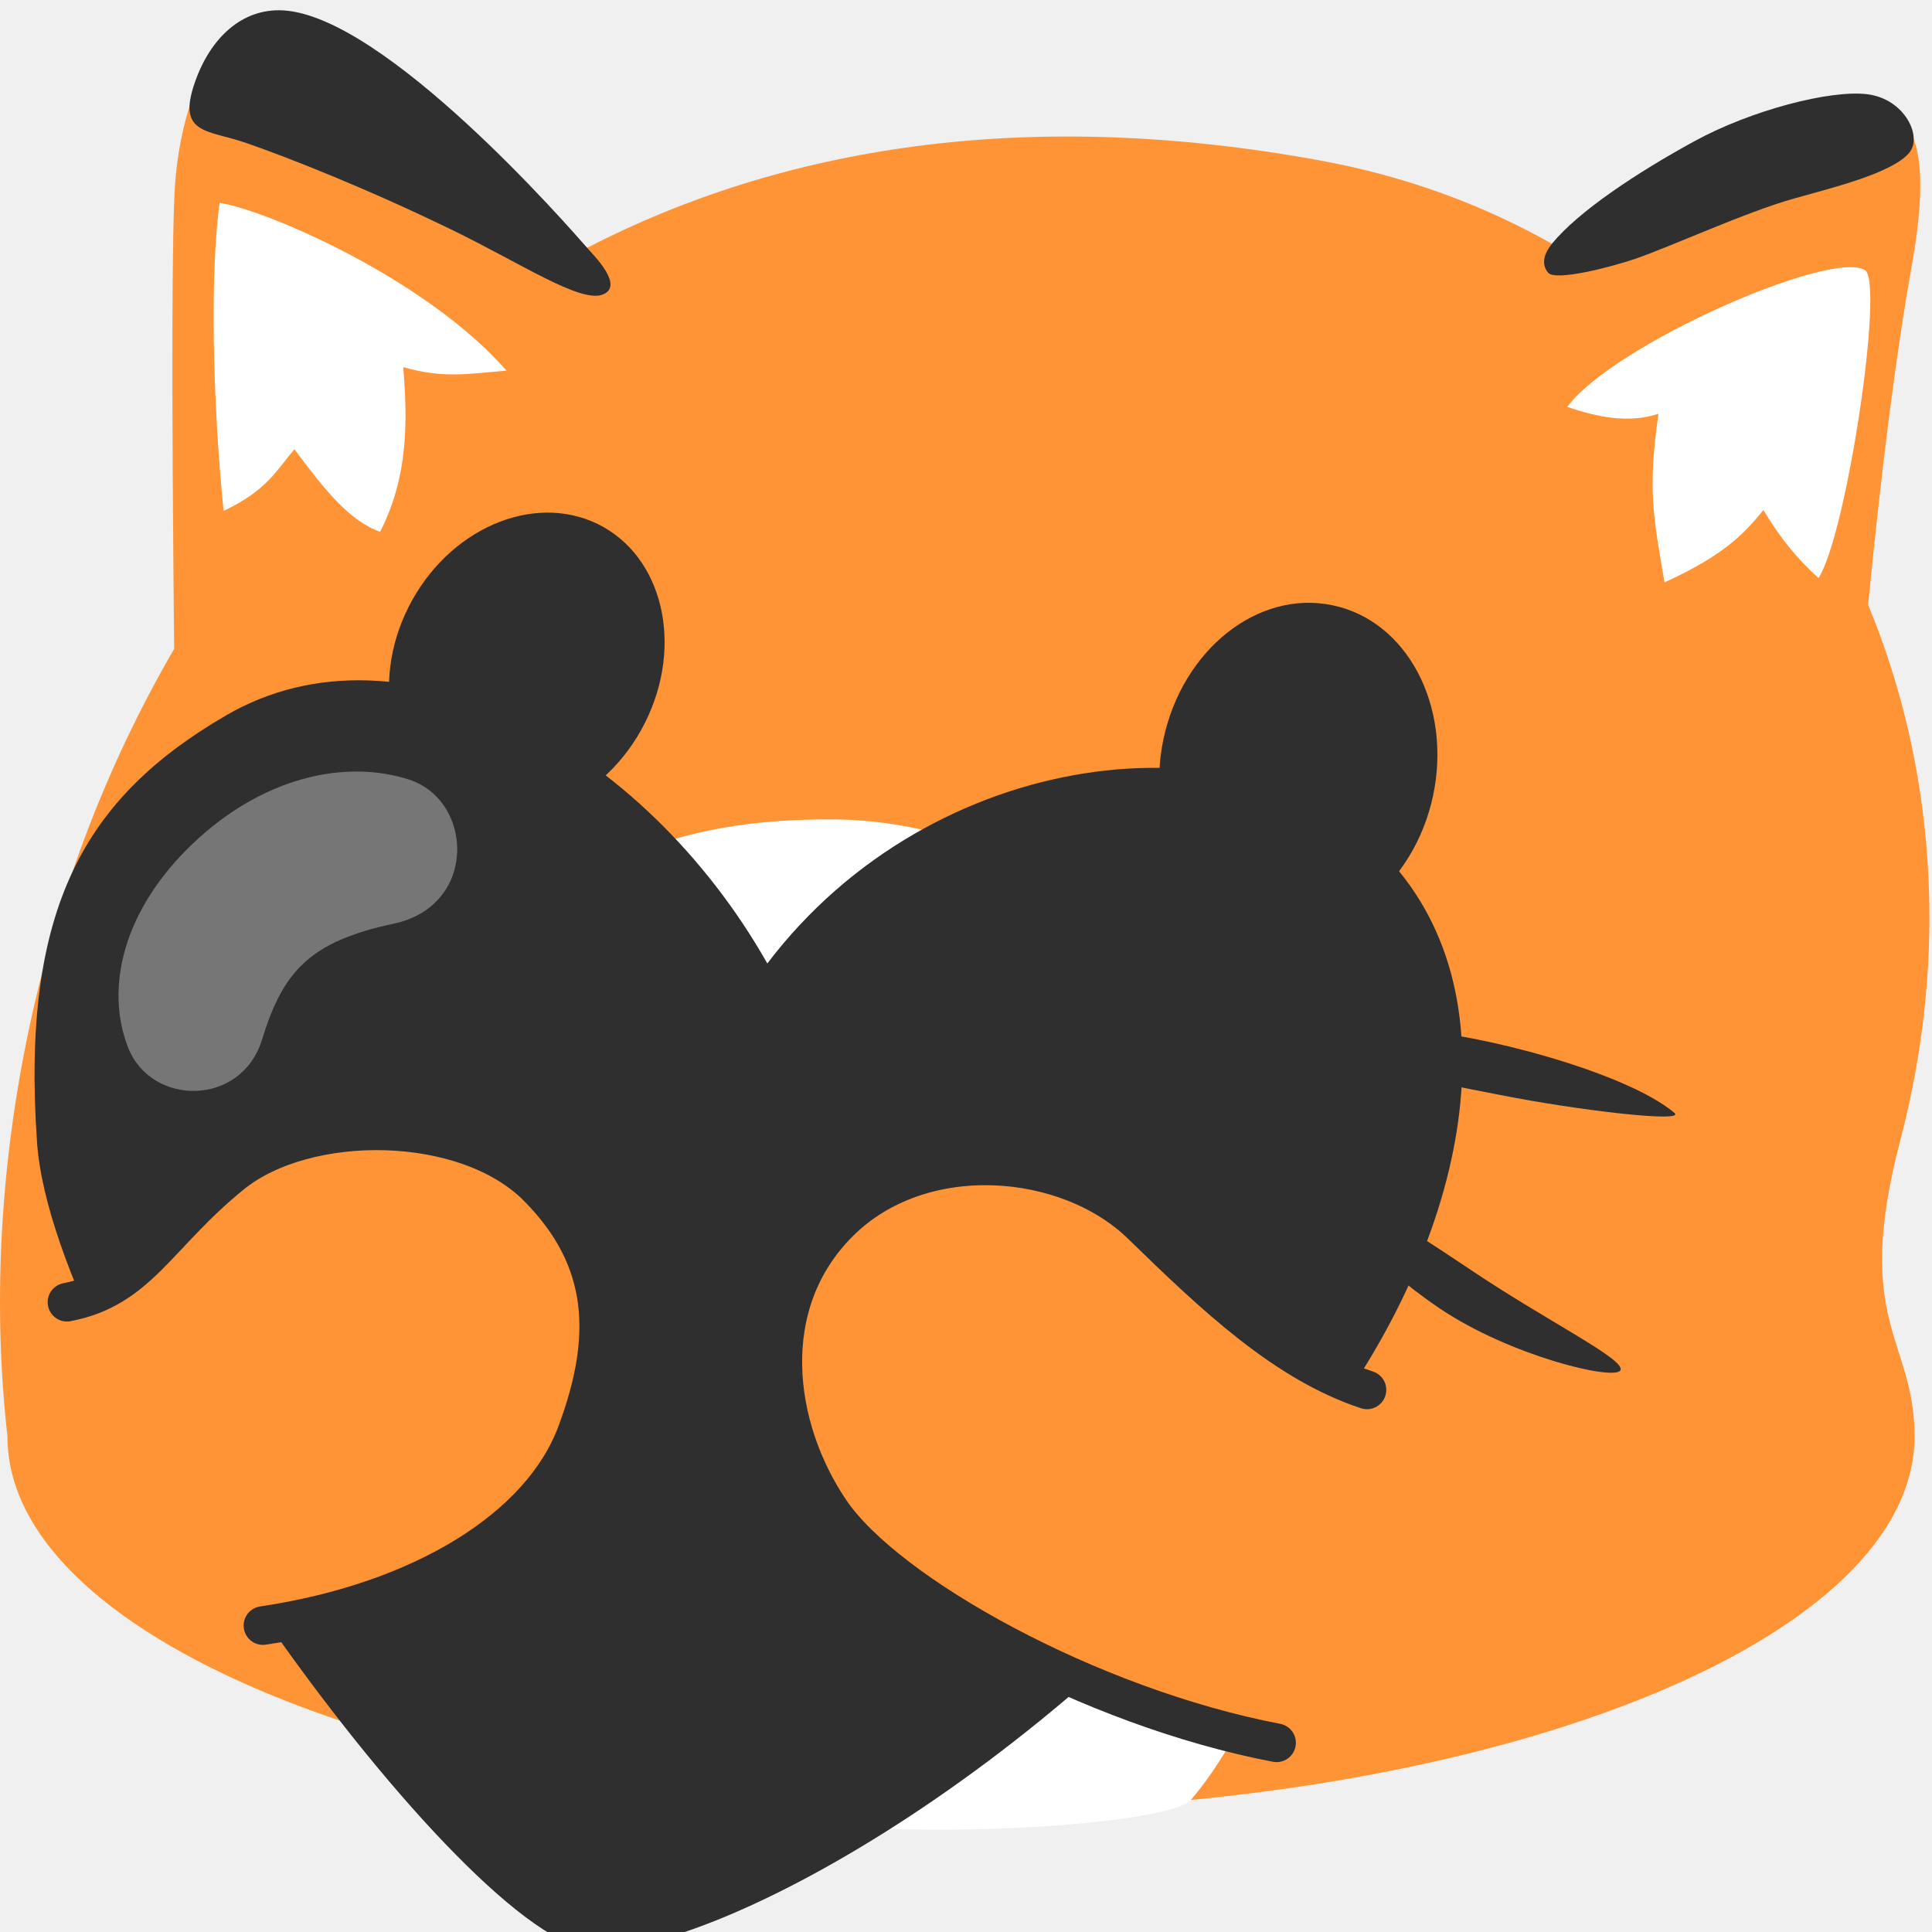
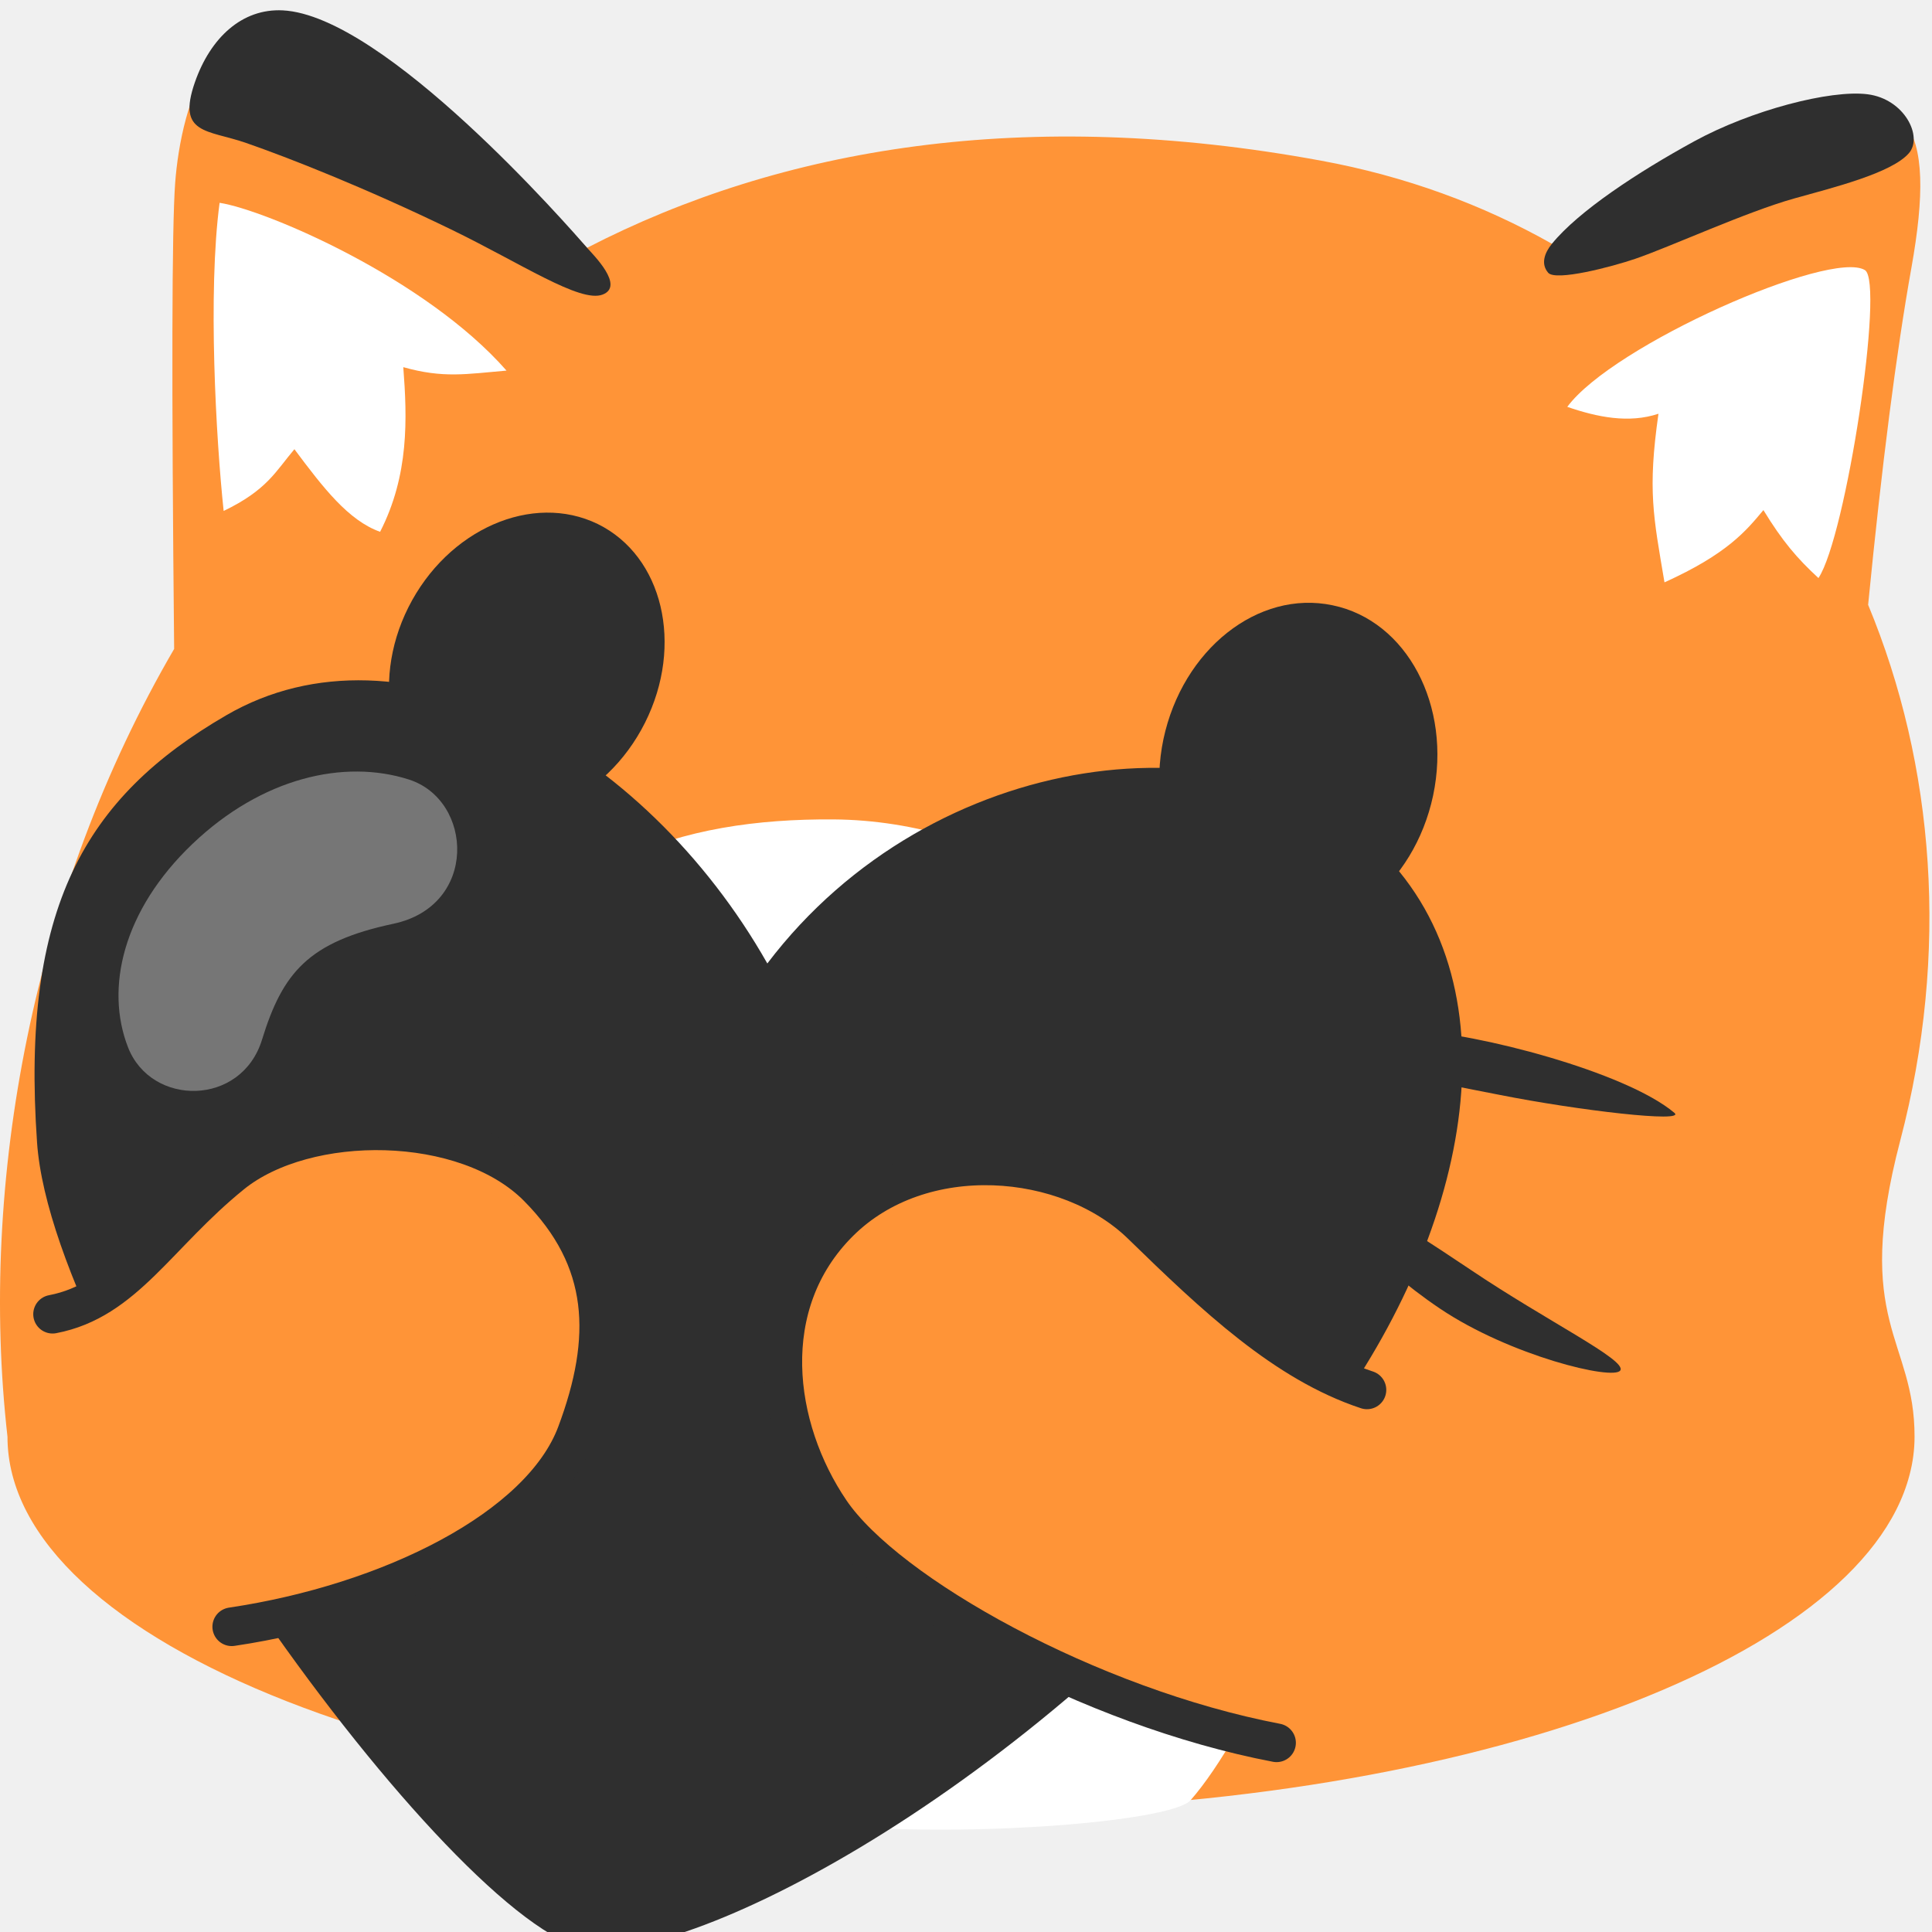
<svg xmlns="http://www.w3.org/2000/svg" width="128px" height="128px" viewBox="0 0 750 750" style="shape-rendering: geometricPrecision">
  <g id="foxcat-black-heart">
    <g id="foxcatblob" transform="translate(0,8.508816)" fill="none">
      <g id="Body">
        <path id="body" fill="#ff9437" d="M227.907,87.691 C303.535,48.64 398.331,32.785 512.805,53.856 C545.561,59.865 575.596,70.937 602.463,86.121 C630.355,64.247 659.534,48.037 690,37.491 C742,19.491 752,39.491 742,95.491 C736.144,128.284 730.546,171.877 725.204,226.273 C751.04,288.613 756.818,361.338 737.696,434.165 C718.989,505.308 743.284,511.074 743.226,549.205 C743.226,554.207 742.578,559.15 741.284,564.034 C722.342,637.236 564.748,694.491 373.093,694.491 C168.614,694.491 2.902,629.41 2.902,549.205 C-8.3,450.296 12.857,337.343 67.602,243.405 C66.574,140.127 66.707,79.822 68,62.491 C70.162,33.524 84,-23.509 137,10.491 C169.904,31.599 200.206,57.333 227.907,87.691 Z" />
        <path id="stomach-floof" fill="white" d="m 130.764,508.453 c 14.299,6.367 21.31,11.98 32.57,26.136 -13.297,-33.305 -14.393,-89.969 13.681,-144.854 32.913,-64.345 87.574,-80.551 146.506,-80.15 62.914,0.428 128.613,39.441 152.426,104.493 24.409,66.679 20.551,124.35 -0.489,142.28 21.226,-5.446 25.183,-7.569 38.938,-8.014 2.894,46.543 -29.825,116.329 -52.21,141.991 -6.785,7.779 -78.321,14.257 -134.308,10.153 -55.987,-4.103 -156.123,-20.307 -161.521,-30.73 -27.187,-52.497 -31.142,-104.123 -35.594,-161.305 z" />
        <path id="ear-floof-right" fill="white" d="m 86.821,189.842 c -2.952,-27.83 -6.196,-84.866 -1.572,-119.62 17.738,2.73 79.763,29.115 111.38,65.136 -15.75,1.353 -24.507,3.039 -40.071,-1.336 1.527,19.895 2.275,41.883 -9.003,63.919 -12.299,-4.394 -22.025,-17.019 -33.268,-32.068 -7.346,8.682 -10.584,15.833 -27.467,23.969 z" />
        <path id="ear-floof-left" fill="white" d="m 608.417,149.437 c 17.698,-24.043 102.243,-61.188 115.539,-53.095 7.68,4.675 -7.346,103.518 -18.032,119.546 -8.348,-7.68 -14.025,-14.359 -21.371,-26.38 -6.679,8.014 -14.025,17.03 -38.402,28.05 -4.341,-25.712 -6.578,-35.686 -2.337,-65.45 -11.539,3.824 -23.709,1.336 -35.396,-2.671 z" />
        <path id="ear-contour-right" fill="#2f2f2f" d="m 75.639,23.485 c -7.058,20.313 4.963,18.308 19.906,23.5 16.509,5.736 45.949,17.284 79.498,33.544 27.215,13.19 50.146,28.648 58.873,25.324 8.727,-3.324 -3.66,-15.471 -6.01,-18.162 C 220.881,79.646 149.297,-2.467 109.773,-4.484 94.005,-5.288 81.681,6.097 75.639,23.485 Z" />
        <path id="ear-contour-left" fill="#2f2f2f" d="m 600.991,97.362 c 2.929,3.431 24.868,-2.333 33.884,-5.427 13.65,-4.683 43.157,-18.233 61.621,-23.394 15.205,-4.25 37.864,-9.849 44.556,-17.605 5.516,-6.394 -1.717,-21.053 -16.119,-22.859 -14.402,-1.805 -45.166,6.196 -67.21,18.255 -22.043,12.059 -44.972,27.148 -55.26,39.789 -2.905,3.569 -4.401,7.81 -1.472,11.241 z" />
      </g>
      <g id="eyes" transform="translate(33,190.4912)">
        <path id="left-eye" d="m 523.331,109.834 c -7.4,34.708 -36.728,57.983 -65.513,51.959 -28.989,-6.093 -46.436,-39.157 -39.172,-73.865 7.4,-34.776 36.728,-58.051 65.649,-51.959 28.853,5.956 46.368,38.952 39.036,73.865 z" style="fill:#2f2f2f" />
        <path id="right-eye" d="M 125.552,36.727 C 140.801,6.428 173.708,-7.921 199.056,4.426 224.338,16.839 232.565,51.342 217.382,81.574 202.2,111.806 169.36,126.222 144.012,113.809 118.73,101.395 110.437,66.825 125.552,36.727 Z" style="fill:#2f2f2f" />
      </g>
      <g id="whiskers" transform="translate(33,190.4912)">
        <g transform="translate(0.391648,152.6595)" style="fill:#2f2f2f">
          <path id="Right-bottom-wisker" d="m 483.608,112.341 c 2.536,-3.92 24.188,8.94 54,29 29.812,20.06 60.606,34.972 58,39 -2.606,4.028 -42.805,-5.701 -70,-24 -27.195,-18.299 -44.536,-40.08 -42,-44 z" />
          <path id="Right-top-wisker" d="m 491.608,57.341 c -2,-6 -2,-10 23,-9 25,1 83,16 102,32 4.699,3.957 -37.129,-0.875 -68,-7 -30.871,-6.125 -55,-10 -57,-16 z" />
          <path id="Left-bottom-wisker" d="m 117.608,60.341 c -19,21 -52,36 -84,53 -32,17 -49.439,8.263 -14,-13 35.439,-21.263 84,-43 98,-40 z" />
          <path id="Left-top-wisker" d="M 122.608,0.341 C 69.608,-1.659 15.608,5.341 6.608,16.341 c 0,3.438 103,3 116,0 13,-3 8.636,-15.674 0,-16 z" />
        </g>
      </g>
      <g id="mouth" transform="translate(33,190.4912)">
        <path d="m 196,176 c 13.333,47.333 23,71.333 29,72 6,0.667 26.667,-18 62,-56 27.333,46 43.667,71.333 49,76 5.333,4.667 28,-15.667 68,-61" style="stroke:#2f2f2f;stroke-width:30;stroke-linecap:round;stroke-linejoin:round" />
      </g>
      <g>
        <g transform="translate(13 255)">
          <path fill="#2F2F2F" d="M523.079 66.934c54.087 54.088 33.802 149.947-23.638 225.507C403 420 266 495 217.379 493.369c-48.621-1.631-209.603-222.173-215.99-313.27C-5 89 20 46 74.858 14.147 142.991-25.411 237 26 284.876 110.508 349 26 468.99 12.847 523.079 66.934z" />
        </g>
        <path d="M74.715 319.095c-27.016 25.776-34 56-25 79s44 23 52-3 18-38 51-45 31-48 6-56-56.985-.776-84 25z" fill-opacity=".34" fill="#FFF" />
      </g>
      <g>
-         <path id="right-arm" fill="#ff9437" stroke="#2f2f2f" stroke-width="15" stroke-linecap="round" stroke-linejoin="round" d="m 26,497 c 28,-5.333 35.081,-26.258 64,-49.667 28.919,-23.409 90.773,-23.093 118.676,5.004 27.903,28.098 28.852,58.816 15.051,95.66 -13.801,36.844 -60.285,65.408 -121.648,74.534" />
+         <path id="right-arm" fill="#ff9437" stroke="#2f2f2f" stroke-width="15" stroke-linecap="round" stroke-linejoin="round" d="m 20.407,501.661 c 28,-5.333 40.674,-30.919 69.593,-54.329 28.919,-23.409 90.773,-23.093 118.676,5.004 27.903,28.098 28.852,58.816 15.051,95.66 -13.801,36.844 -72.404,65.874 -133.767,75" />
        <path id="left-arm" fill="#ff9437" stroke="#2f2f2f" stroke-width="15" stroke-linecap="round" stroke-linejoin="round" d="m 530.651,531.043 c -31.778,-10.528 -58.849,-36.117 -87.498,-64.032 -28.649,-27.915 -85.442,-32.761 -117.343,-0.997 -31.901,31.764 -25.384,79.793 -3.422,112.119 21.962,32.326 100.915,76.118 173.169,89.911" />
      </g>
    </g>
  </g>
</svg>
